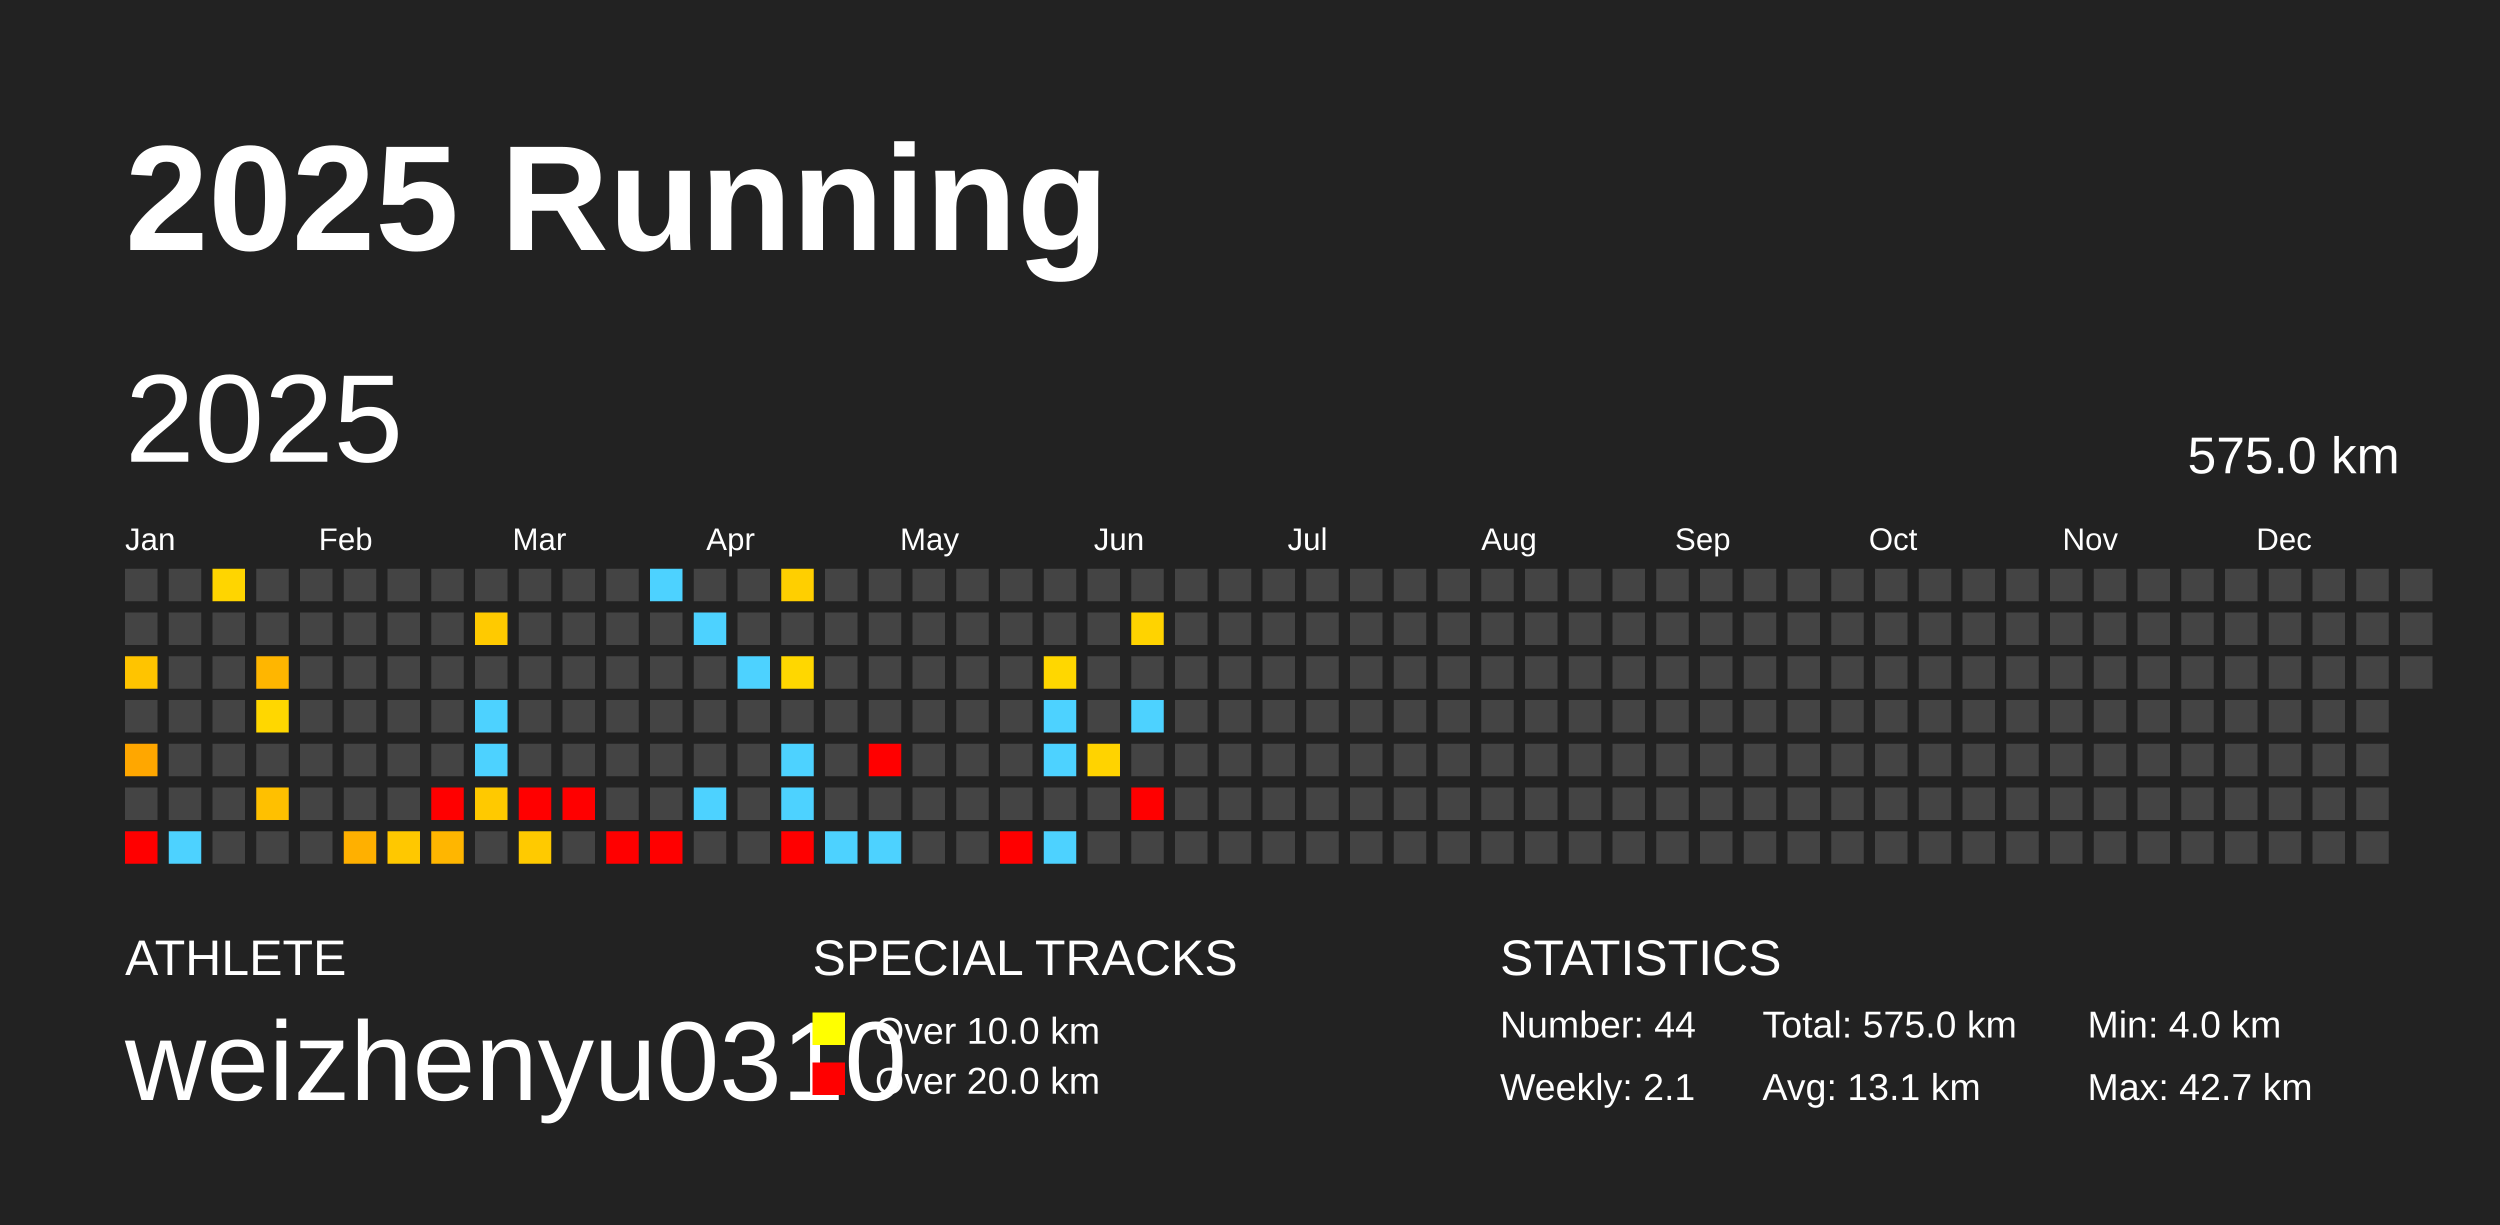
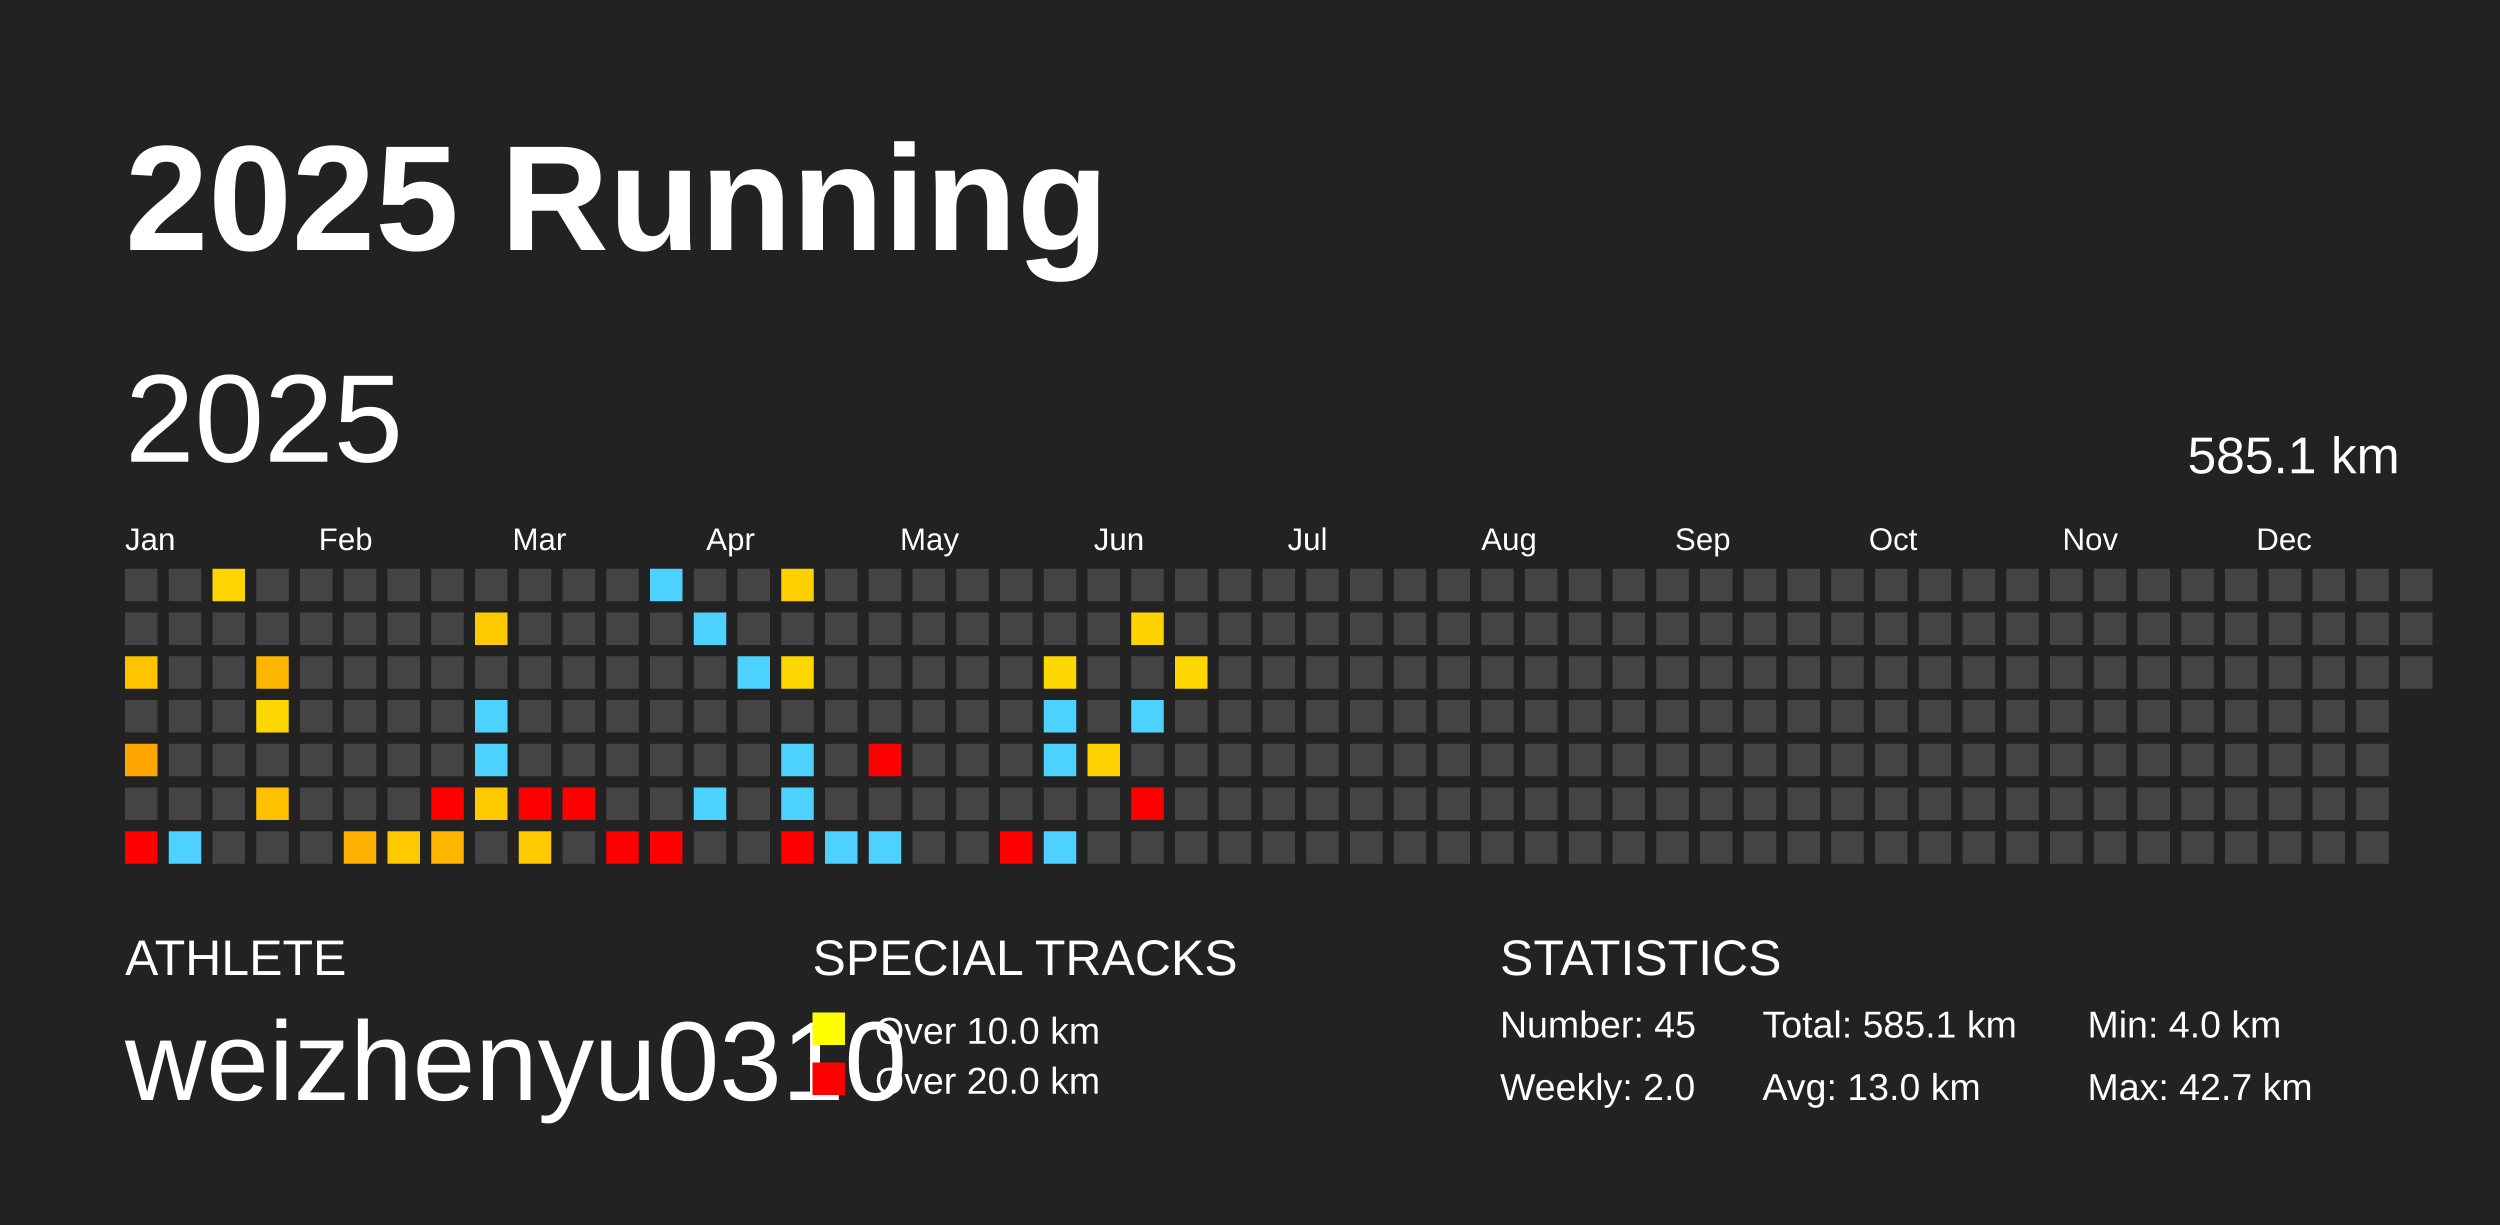
<svg xmlns="http://www.w3.org/2000/svg" baseProfile="full" height="98mm" version="1.1" viewBox="0,0,200,98" width="200mm">
  <defs />
  <rect fill="#222222" height="98" width="200" x="0" y="0" />
  <text fill="#FFFFFF" style="font-size:12px; font-family:Arial; font-weight:bold;" x="10" y="20">2025 Running</text>
  <text fill="#FFFFFF" style="font-size:4px; font-family:Arial" x="10" y="78">ATHLETE</text>
  <text fill="#FFFFFF" style="font-size:9px; font-family:Arial" x="10" y="88">weizhenyu0310</text>
  <text fill="#FFFFFF" style="font-size:4px; font-family:Arial" x="65" y="78">SPECIAL TRACKS</text>
  <rect fill="yellow" height="2.6" width="2.6" x="65" y="81" />
  <text fill="#FFFFFF" style="font-size:3px; font-family:Arial" x="70" y="83.5">Over 10.0 km</text>
  <rect fill="red" height="2.6" width="2.6" x="65" y="85" />
  <text fill="#FFFFFF" style="font-size:3px; font-family:Arial" x="70" y="87.5">Over 20.0 km</text>
  <text fill="#FFFFFF" style="font-size:4px; font-family:Arial" x="120" y="78">STATISTICS</text>
-   <text fill="#FFFFFF" style="font-size:3px; font-family:Arial" x="120" y="83">Number: 44</text>
-   <text fill="#FFFFFF" style="font-size:3px; font-family:Arial" x="120" y="88">Weekly: 2.1</text>
-   <text fill="#FFFFFF" style="font-size:3px; font-family:Arial" x="141" y="83">Total: 575.0 km</text>
-   <text fill="#FFFFFF" style="font-size:3px; font-family:Arial" x="141" y="88">Avg: 13.1 km</text>
+   <text fill="#FFFFFF" style="font-size:3px; font-family:Arial" x="120" y="83">Number: 45</text>
+   <text fill="#FFFFFF" style="font-size:3px; font-family:Arial" x="120" y="88">Weekly: 2.0</text>
+   <text fill="#FFFFFF" style="font-size:3px; font-family:Arial" x="141" y="83">Total: 585.1 km</text>
+   <text fill="#FFFFFF" style="font-size:3px; font-family:Arial" x="141" y="88">Avg: 13.0 km</text>
  <text fill="#FFFFFF" style="font-size:3px; font-family:Arial" x="167" y="83">Min: 4.0 km</text>
  <text fill="#FFFFFF" style="font-size:3px; font-family:Arial" x="167" y="88">Max: 42.7 km</text>
  <text dominant-baseline="hanging" fill="#FFFFFF" style="font-size:10.0px; font-family:Arial;" x="10" y="30">2025</text>
-   <text dominant-baseline="hanging" fill="#FFFFFF" style="font-size:4.125px; font-family:Arial;" x="175" y="35">575.0 km</text>
+   <text dominant-baseline="hanging" fill="#FFFFFF" style="font-size:4.125px; font-family:Arial;" x="175" y="35">585.1 km</text>
  <text fill="#FFFFFF" style="font-size:2.5px; font-family:Arial" x="10.0" y="44">Jan</text>
  <text fill="#FFFFFF" style="font-size:2.5px; font-family:Arial" x="25.5" y="44">Feb</text>
  <text fill="#FFFFFF" style="font-size:2.5px; font-family:Arial" x="41.0" y="44">Mar</text>
  <text fill="#FFFFFF" style="font-size:2.5px; font-family:Arial" x="56.5" y="44">Apr</text>
  <text fill="#FFFFFF" style="font-size:2.5px; font-family:Arial" x="72.0" y="44">May</text>
  <text fill="#FFFFFF" style="font-size:2.5px; font-family:Arial" x="87.5" y="44">Jun</text>
  <text fill="#FFFFFF" style="font-size:2.5px; font-family:Arial" x="103.0" y="44">Jul</text>
  <text fill="#FFFFFF" style="font-size:2.5px; font-family:Arial" x="118.5" y="44">Aug</text>
  <text fill="#FFFFFF" style="font-size:2.5px; font-family:Arial" x="134.0" y="44">Sep</text>
  <text fill="#FFFFFF" style="font-size:2.5px; font-family:Arial" x="149.5" y="44">Oct</text>
  <text fill="#FFFFFF" style="font-size:2.5px; font-family:Arial" x="165.0" y="44">Nov</text>
  <text fill="#FFFFFF" style="font-size:2.5px; font-family:Arial" x="180.5" y="44">Dec</text>
  <rect fill="#444444" height="2.6" width="2.6" x="10.0" y="45.5" />
  <rect fill="#444444" height="2.6" width="2.6" x="10.0" y="49.0" />
  <rect fill="#ffc400" height="2.6" width="2.6" x="10.0" y="52.5" />
  <rect fill="#444444" height="2.6" width="2.6" x="10.0" y="56.0" />
  <rect fill="#ffa700" height="2.6" width="2.6" x="10.0" y="59.5" />
  <rect fill="#444444" height="2.6" width="2.6" x="10.0" y="63.0" />
  <rect fill="red" height="2.6" width="2.6" x="10.0" y="66.5" />
  <rect fill="#444444" height="2.6" width="2.6" x="13.5" y="45.5" />
  <rect fill="#444444" height="2.6" width="2.6" x="13.5" y="49.0" />
  <rect fill="#444444" height="2.6" width="2.6" x="13.5" y="52.5" />
  <rect fill="#444444" height="2.6" width="2.6" x="13.5" y="56.0" />
  <rect fill="#444444" height="2.6" width="2.6" x="13.5" y="59.5" />
  <rect fill="#444444" height="2.6" width="2.6" x="13.5" y="63.0" />
  <rect fill="#4dd2ff" height="2.6" width="2.6" x="13.5" y="66.5" />
  <rect fill="#ffd500" height="2.6" width="2.6" x="17.0" y="45.5" />
  <rect fill="#444444" height="2.6" width="2.6" x="17.0" y="49.0" />
  <rect fill="#444444" height="2.6" width="2.6" x="17.0" y="52.5" />
  <rect fill="#444444" height="2.6" width="2.6" x="17.0" y="56.0" />
  <rect fill="#444444" height="2.6" width="2.6" x="17.0" y="59.5" />
  <rect fill="#444444" height="2.6" width="2.6" x="17.0" y="63.0" />
  <rect fill="#444444" height="2.6" width="2.6" x="17.0" y="66.5" />
  <rect fill="#444444" height="2.6" width="2.6" x="20.5" y="45.5" />
  <rect fill="#444444" height="2.6" width="2.6" x="20.5" y="49.0" />
  <rect fill="#ffb600" height="2.6" width="2.6" x="20.5" y="52.5" />
  <rect fill="#ffd700" height="2.6" width="2.6" x="20.5" y="56.0" />
  <rect fill="#444444" height="2.6" width="2.6" x="20.5" y="59.5" />
  <rect fill="#ffc000" height="2.6" width="2.6" x="20.5" y="63.0" />
  <rect fill="#444444" height="2.6" width="2.6" x="20.5" y="66.5" />
  <rect fill="#444444" height="2.6" width="2.6" x="24.0" y="45.5" />
  <rect fill="#444444" height="2.6" width="2.6" x="24.0" y="49.0" />
  <rect fill="#444444" height="2.6" width="2.6" x="24.0" y="52.5" />
  <rect fill="#444444" height="2.6" width="2.6" x="24.0" y="56.0" />
  <rect fill="#444444" height="2.6" width="2.6" x="24.0" y="59.5" />
  <rect fill="#444444" height="2.6" width="2.6" x="24.0" y="63.0" />
  <rect fill="#444444" height="2.6" width="2.6" x="24.0" y="66.5" />
  <rect fill="#444444" height="2.6" width="2.6" x="27.5" y="45.5" />
  <rect fill="#444444" height="2.6" width="2.6" x="27.5" y="49.0" />
  <rect fill="#444444" height="2.6" width="2.6" x="27.5" y="52.5" />
  <rect fill="#444444" height="2.6" width="2.6" x="27.5" y="56.0" />
  <rect fill="#444444" height="2.6" width="2.6" x="27.5" y="59.5" />
  <rect fill="#444444" height="2.6" width="2.6" x="27.5" y="63.0" />
  <rect fill="#ffb000" height="2.6" width="2.6" x="27.5" y="66.5" />
  <rect fill="#444444" height="2.6" width="2.6" x="31.0" y="45.5" />
  <rect fill="#444444" height="2.6" width="2.6" x="31.0" y="49.0" />
  <rect fill="#444444" height="2.6" width="2.6" x="31.0" y="52.5" />
  <rect fill="#444444" height="2.6" width="2.6" x="31.0" y="56.0" />
  <rect fill="#444444" height="2.6" width="2.6" x="31.0" y="59.5" />
  <rect fill="#444444" height="2.6" width="2.6" x="31.0" y="63.0" />
  <rect fill="#ffc800" height="2.6" width="2.6" x="31.0" y="66.5" />
  <rect fill="#444444" height="2.6" width="2.6" x="34.5" y="45.5" />
  <rect fill="#444444" height="2.6" width="2.6" x="34.5" y="49.0" />
  <rect fill="#444444" height="2.6" width="2.6" x="34.5" y="52.5" />
  <rect fill="#444444" height="2.6" width="2.6" x="34.5" y="56.0" />
  <rect fill="#444444" height="2.6" width="2.6" x="34.5" y="59.5" />
  <rect fill="red" height="2.6" width="2.6" x="34.5" y="63.0" />
  <rect fill="#ffb600" height="2.6" width="2.6" x="34.5" y="66.5" />
  <rect fill="#444444" height="2.6" width="2.6" x="38.0" y="45.5" />
  <rect fill="#ffca00" height="2.6" width="2.6" x="38.0" y="49.0" />
  <rect fill="#444444" height="2.6" width="2.6" x="38.0" y="52.5" />
  <rect fill="#4dd2ff" height="2.6" width="2.6" x="38.0" y="56.0" />
  <rect fill="#4dd2ff" height="2.6" width="2.6" x="38.0" y="59.5" />
  <rect fill="#ffc900" height="2.6" width="2.6" x="38.0" y="63.0" />
  <rect fill="#444444" height="2.6" width="2.6" x="38.0" y="66.5" />
  <rect fill="#444444" height="2.6" width="2.6" x="41.5" y="45.5" />
  <rect fill="#444444" height="2.6" width="2.6" x="41.5" y="49.0" />
  <rect fill="#444444" height="2.6" width="2.6" x="41.5" y="52.5" />
  <rect fill="#444444" height="2.6" width="2.6" x="41.5" y="56.0" />
  <rect fill="#444444" height="2.6" width="2.6" x="41.5" y="59.5" />
  <rect fill="red" height="2.6" width="2.6" x="41.5" y="63.0" />
  <rect fill="#ffca00" height="2.6" width="2.6" x="41.5" y="66.5" />
  <rect fill="#444444" height="2.6" width="2.6" x="45.0" y="45.5" />
  <rect fill="#444444" height="2.6" width="2.6" x="45.0" y="49.0" />
  <rect fill="#444444" height="2.6" width="2.6" x="45.0" y="52.5" />
  <rect fill="#444444" height="2.6" width="2.6" x="45.0" y="56.0" />
  <rect fill="#444444" height="2.6" width="2.6" x="45.0" y="59.5" />
  <rect fill="red" height="2.6" width="2.6" x="45.0" y="63.0" />
  <rect fill="#444444" height="2.6" width="2.6" x="45.0" y="66.5" />
  <rect fill="#444444" height="2.6" width="2.6" x="48.5" y="45.5" />
  <rect fill="#444444" height="2.6" width="2.6" x="48.5" y="49.0" />
  <rect fill="#444444" height="2.6" width="2.6" x="48.5" y="52.5" />
  <rect fill="#444444" height="2.6" width="2.6" x="48.5" y="56.0" />
  <rect fill="#444444" height="2.6" width="2.6" x="48.5" y="59.5" />
  <rect fill="#444444" height="2.6" width="2.6" x="48.5" y="63.0" />
  <rect fill="red" height="2.6" width="2.6" x="48.5" y="66.5" />
  <rect fill="#4dd2ff" height="2.6" width="2.6" x="52.0" y="45.5" />
  <rect fill="#444444" height="2.6" width="2.6" x="52.0" y="49.0" />
  <rect fill="#444444" height="2.6" width="2.6" x="52.0" y="52.5" />
  <rect fill="#444444" height="2.6" width="2.6" x="52.0" y="56.0" />
  <rect fill="#444444" height="2.6" width="2.6" x="52.0" y="59.5" />
  <rect fill="#444444" height="2.6" width="2.6" x="52.0" y="63.0" />
  <rect fill="red" height="2.6" width="2.6" x="52.0" y="66.5" />
  <rect fill="#444444" height="2.6" width="2.6" x="55.5" y="45.5" />
  <rect fill="#4dd2ff" height="2.6" width="2.6" x="55.5" y="49.0" />
  <rect fill="#444444" height="2.6" width="2.6" x="55.5" y="52.5" />
  <rect fill="#444444" height="2.6" width="2.6" x="55.5" y="56.0" />
  <rect fill="#444444" height="2.6" width="2.6" x="55.5" y="59.5" />
  <rect fill="#4dd2ff" height="2.6" width="2.6" x="55.5" y="63.0" />
  <rect fill="#444444" height="2.6" width="2.6" x="55.5" y="66.5" />
  <rect fill="#444444" height="2.6" width="2.6" x="59.0" y="45.5" />
  <rect fill="#444444" height="2.6" width="2.6" x="59.0" y="49.0" />
  <rect fill="#4dd2ff" height="2.6" width="2.6" x="59.0" y="52.5" />
  <rect fill="#444444" height="2.6" width="2.6" x="59.0" y="56.0" />
  <rect fill="#444444" height="2.6" width="2.6" x="59.0" y="59.5" />
  <rect fill="#444444" height="2.6" width="2.6" x="59.0" y="63.0" />
  <rect fill="#444444" height="2.6" width="2.6" x="59.0" y="66.5" />
  <rect fill="#ffcf00" height="2.6" width="2.6" x="62.5" y="45.5" />
  <rect fill="#444444" height="2.6" width="2.6" x="62.5" y="49.0" />
  <rect fill="#ffd700" height="2.6" width="2.6" x="62.5" y="52.5" />
  <rect fill="#444444" height="2.6" width="2.6" x="62.5" y="56.0" />
  <rect fill="#4dd2ff" height="2.6" width="2.6" x="62.5" y="59.5" />
  <rect fill="#4dd2ff" height="2.6" width="2.6" x="62.5" y="63.0" />
  <rect fill="red" height="2.6" width="2.6" x="62.5" y="66.5" />
  <rect fill="#444444" height="2.6" width="2.6" x="66.0" y="45.5" />
  <rect fill="#444444" height="2.6" width="2.6" x="66.0" y="49.0" />
  <rect fill="#444444" height="2.6" width="2.6" x="66.0" y="52.5" />
  <rect fill="#444444" height="2.6" width="2.6" x="66.0" y="56.0" />
  <rect fill="#444444" height="2.6" width="2.6" x="66.0" y="59.5" />
  <rect fill="#444444" height="2.6" width="2.6" x="66.0" y="63.0" />
  <rect fill="#4dd2ff" height="2.6" width="2.6" x="66.0" y="66.5" />
  <rect fill="#444444" height="2.6" width="2.6" x="69.5" y="45.5" />
  <rect fill="#444444" height="2.6" width="2.6" x="69.5" y="49.0" />
  <rect fill="#444444" height="2.6" width="2.6" x="69.5" y="52.5" />
  <rect fill="#444444" height="2.6" width="2.6" x="69.5" y="56.0" />
  <rect fill="red" height="2.6" width="2.6" x="69.5" y="59.5" />
  <rect fill="#444444" height="2.6" width="2.6" x="69.5" y="63.0" />
  <rect fill="#4dd2ff" height="2.6" width="2.6" x="69.5" y="66.5" />
  <rect fill="#444444" height="2.6" width="2.6" x="73.0" y="45.5" />
  <rect fill="#444444" height="2.6" width="2.6" x="73.0" y="49.0" />
  <rect fill="#444444" height="2.6" width="2.6" x="73.0" y="52.5" />
  <rect fill="#444444" height="2.6" width="2.6" x="73.0" y="56.0" />
  <rect fill="#444444" height="2.6" width="2.6" x="73.0" y="59.5" />
  <rect fill="#444444" height="2.6" width="2.6" x="73.0" y="63.0" />
  <rect fill="#444444" height="2.6" width="2.6" x="73.0" y="66.5" />
  <rect fill="#444444" height="2.6" width="2.6" x="76.5" y="45.5" />
  <rect fill="#444444" height="2.6" width="2.6" x="76.5" y="49.0" />
  <rect fill="#444444" height="2.6" width="2.6" x="76.5" y="52.5" />
  <rect fill="#444444" height="2.6" width="2.6" x="76.5" y="56.0" />
  <rect fill="#444444" height="2.6" width="2.6" x="76.5" y="59.5" />
  <rect fill="#444444" height="2.6" width="2.6" x="76.5" y="63.0" />
  <rect fill="#444444" height="2.6" width="2.6" x="76.5" y="66.5" />
  <rect fill="#444444" height="2.6" width="2.6" x="80.0" y="45.5" />
  <rect fill="#444444" height="2.6" width="2.6" x="80.0" y="49.0" />
  <rect fill="#444444" height="2.6" width="2.6" x="80.0" y="52.5" />
  <rect fill="#444444" height="2.6" width="2.6" x="80.0" y="56.0" />
  <rect fill="#444444" height="2.6" width="2.6" x="80.0" y="59.5" />
  <rect fill="#444444" height="2.6" width="2.6" x="80.0" y="63.0" />
  <rect fill="red" height="2.6" width="2.6" x="80.0" y="66.5" />
  <rect fill="#444444" height="2.6" width="2.6" x="83.5" y="45.5" />
  <rect fill="#444444" height="2.6" width="2.6" x="83.5" y="49.0" />
  <rect fill="#ffd700" height="2.6" width="2.6" x="83.5" y="52.5" />
  <rect fill="#4dd2ff" height="2.6" width="2.6" x="83.5" y="56.0" />
  <rect fill="#4dd2ff" height="2.6" width="2.6" x="83.5" y="59.5" />
  <rect fill="#444444" height="2.6" width="2.6" x="83.5" y="63.0" />
  <rect fill="#4dd2ff" height="2.6" width="2.6" x="83.5" y="66.5" />
  <rect fill="#444444" height="2.6" width="2.6" x="87.0" y="45.5" />
  <rect fill="#444444" height="2.6" width="2.6" x="87.0" y="49.0" />
  <rect fill="#444444" height="2.6" width="2.6" x="87.0" y="52.5" />
  <rect fill="#444444" height="2.6" width="2.6" x="87.0" y="56.0" />
  <rect fill="#ffd300" height="2.6" width="2.6" x="87.0" y="59.5" />
  <rect fill="#444444" height="2.6" width="2.6" x="87.0" y="63.0" />
  <rect fill="#444444" height="2.6" width="2.6" x="87.0" y="66.5" />
  <rect fill="#444444" height="2.6" width="2.6" x="90.5" y="45.5" />
  <rect fill="#ffd300" height="2.6" width="2.6" x="90.5" y="49.0" />
  <rect fill="#444444" height="2.6" width="2.6" x="90.5" y="52.5" />
  <rect fill="#4dd2ff" height="2.6" width="2.6" x="90.5" y="56.0" />
  <rect fill="#444444" height="2.6" width="2.6" x="90.5" y="59.5" />
  <rect fill="red" height="2.6" width="2.6" x="90.5" y="63.0" />
  <rect fill="#444444" height="2.6" width="2.6" x="90.5" y="66.5" />
  <rect fill="#444444" height="2.6" width="2.6" x="94.0" y="45.5" />
  <rect fill="#444444" height="2.6" width="2.6" x="94.0" y="49.0" />
-   <rect fill="#444444" height="2.6" width="2.6" x="94.0" y="52.5" />
+   <rect fill="#ffd700" height="2.6" width="2.6" x="94.0" y="52.5" />
  <rect fill="#444444" height="2.6" width="2.6" x="94.0" y="56.0" />
  <rect fill="#444444" height="2.6" width="2.6" x="94.0" y="59.5" />
  <rect fill="#444444" height="2.6" width="2.6" x="94.0" y="63.0" />
  <rect fill="#444444" height="2.6" width="2.6" x="94.0" y="66.5" />
  <rect fill="#444444" height="2.6" width="2.6" x="97.5" y="45.5" />
  <rect fill="#444444" height="2.6" width="2.6" x="97.5" y="49.0" />
  <rect fill="#444444" height="2.6" width="2.6" x="97.5" y="52.5" />
  <rect fill="#444444" height="2.6" width="2.6" x="97.5" y="56.0" />
  <rect fill="#444444" height="2.6" width="2.6" x="97.5" y="59.5" />
  <rect fill="#444444" height="2.6" width="2.6" x="97.5" y="63.0" />
  <rect fill="#444444" height="2.6" width="2.6" x="97.5" y="66.5" />
  <rect fill="#444444" height="2.6" width="2.6" x="101.0" y="45.5" />
  <rect fill="#444444" height="2.6" width="2.6" x="101.0" y="49.0" />
  <rect fill="#444444" height="2.6" width="2.6" x="101.0" y="52.5" />
  <rect fill="#444444" height="2.6" width="2.6" x="101.0" y="56.0" />
  <rect fill="#444444" height="2.6" width="2.6" x="101.0" y="59.5" />
  <rect fill="#444444" height="2.6" width="2.6" x="101.0" y="63.0" />
  <rect fill="#444444" height="2.6" width="2.6" x="101.0" y="66.5" />
  <rect fill="#444444" height="2.6" width="2.6" x="104.5" y="45.5" />
  <rect fill="#444444" height="2.6" width="2.6" x="104.5" y="49.0" />
  <rect fill="#444444" height="2.6" width="2.6" x="104.5" y="52.5" />
  <rect fill="#444444" height="2.6" width="2.6" x="104.5" y="56.0" />
  <rect fill="#444444" height="2.6" width="2.6" x="104.5" y="59.5" />
  <rect fill="#444444" height="2.6" width="2.6" x="104.5" y="63.0" />
  <rect fill="#444444" height="2.6" width="2.6" x="104.5" y="66.5" />
  <rect fill="#444444" height="2.6" width="2.6" x="108.0" y="45.5" />
  <rect fill="#444444" height="2.6" width="2.6" x="108.0" y="49.0" />
  <rect fill="#444444" height="2.6" width="2.6" x="108.0" y="52.5" />
  <rect fill="#444444" height="2.6" width="2.6" x="108.0" y="56.0" />
  <rect fill="#444444" height="2.6" width="2.6" x="108.0" y="59.5" />
  <rect fill="#444444" height="2.6" width="2.6" x="108.0" y="63.0" />
  <rect fill="#444444" height="2.6" width="2.6" x="108.0" y="66.5" />
  <rect fill="#444444" height="2.6" width="2.6" x="111.5" y="45.5" />
  <rect fill="#444444" height="2.6" width="2.6" x="111.5" y="49.0" />
  <rect fill="#444444" height="2.6" width="2.6" x="111.5" y="52.5" />
  <rect fill="#444444" height="2.6" width="2.6" x="111.5" y="56.0" />
  <rect fill="#444444" height="2.6" width="2.6" x="111.5" y="59.5" />
  <rect fill="#444444" height="2.6" width="2.6" x="111.5" y="63.0" />
  <rect fill="#444444" height="2.6" width="2.6" x="111.5" y="66.5" />
  <rect fill="#444444" height="2.6" width="2.6" x="115.0" y="45.5" />
  <rect fill="#444444" height="2.6" width="2.6" x="115.0" y="49.0" />
  <rect fill="#444444" height="2.6" width="2.6" x="115.0" y="52.5" />
  <rect fill="#444444" height="2.6" width="2.6" x="115.0" y="56.0" />
  <rect fill="#444444" height="2.6" width="2.6" x="115.0" y="59.5" />
  <rect fill="#444444" height="2.6" width="2.6" x="115.0" y="63.0" />
  <rect fill="#444444" height="2.6" width="2.6" x="115.0" y="66.5" />
  <rect fill="#444444" height="2.6" width="2.6" x="118.5" y="45.5" />
  <rect fill="#444444" height="2.6" width="2.6" x="118.5" y="49.0" />
  <rect fill="#444444" height="2.6" width="2.6" x="118.5" y="52.5" />
  <rect fill="#444444" height="2.6" width="2.6" x="118.5" y="56.0" />
  <rect fill="#444444" height="2.6" width="2.6" x="118.5" y="59.5" />
  <rect fill="#444444" height="2.6" width="2.6" x="118.5" y="63.0" />
  <rect fill="#444444" height="2.6" width="2.6" x="118.5" y="66.5" />
  <rect fill="#444444" height="2.6" width="2.6" x="122.0" y="45.5" />
  <rect fill="#444444" height="2.6" width="2.6" x="122.0" y="49.0" />
  <rect fill="#444444" height="2.6" width="2.6" x="122.0" y="52.5" />
  <rect fill="#444444" height="2.6" width="2.6" x="122.0" y="56.0" />
  <rect fill="#444444" height="2.6" width="2.6" x="122.0" y="59.5" />
  <rect fill="#444444" height="2.6" width="2.6" x="122.0" y="63.0" />
  <rect fill="#444444" height="2.6" width="2.6" x="122.0" y="66.5" />
  <rect fill="#444444" height="2.6" width="2.6" x="125.5" y="45.5" />
  <rect fill="#444444" height="2.6" width="2.6" x="125.5" y="49.0" />
  <rect fill="#444444" height="2.6" width="2.6" x="125.5" y="52.5" />
  <rect fill="#444444" height="2.6" width="2.6" x="125.5" y="56.0" />
  <rect fill="#444444" height="2.6" width="2.6" x="125.5" y="59.5" />
  <rect fill="#444444" height="2.6" width="2.6" x="125.5" y="63.0" />
  <rect fill="#444444" height="2.6" width="2.6" x="125.5" y="66.5" />
  <rect fill="#444444" height="2.6" width="2.6" x="129.0" y="45.5" />
  <rect fill="#444444" height="2.6" width="2.6" x="129.0" y="49.0" />
  <rect fill="#444444" height="2.6" width="2.6" x="129.0" y="52.5" />
  <rect fill="#444444" height="2.6" width="2.6" x="129.0" y="56.0" />
  <rect fill="#444444" height="2.6" width="2.6" x="129.0" y="59.5" />
  <rect fill="#444444" height="2.6" width="2.6" x="129.0" y="63.0" />
  <rect fill="#444444" height="2.6" width="2.6" x="129.0" y="66.5" />
  <rect fill="#444444" height="2.6" width="2.6" x="132.5" y="45.5" />
  <rect fill="#444444" height="2.6" width="2.6" x="132.5" y="49.0" />
  <rect fill="#444444" height="2.6" width="2.6" x="132.5" y="52.5" />
  <rect fill="#444444" height="2.6" width="2.6" x="132.5" y="56.0" />
  <rect fill="#444444" height="2.6" width="2.6" x="132.5" y="59.5" />
  <rect fill="#444444" height="2.6" width="2.6" x="132.5" y="63.0" />
  <rect fill="#444444" height="2.6" width="2.6" x="132.5" y="66.5" />
  <rect fill="#444444" height="2.6" width="2.6" x="136.0" y="45.5" />
  <rect fill="#444444" height="2.6" width="2.6" x="136.0" y="49.0" />
  <rect fill="#444444" height="2.6" width="2.6" x="136.0" y="52.5" />
  <rect fill="#444444" height="2.6" width="2.6" x="136.0" y="56.0" />
  <rect fill="#444444" height="2.6" width="2.6" x="136.0" y="59.5" />
  <rect fill="#444444" height="2.6" width="2.6" x="136.0" y="63.0" />
  <rect fill="#444444" height="2.6" width="2.6" x="136.0" y="66.5" />
  <rect fill="#444444" height="2.6" width="2.6" x="139.5" y="45.5" />
  <rect fill="#444444" height="2.6" width="2.6" x="139.5" y="49.0" />
  <rect fill="#444444" height="2.6" width="2.6" x="139.5" y="52.5" />
  <rect fill="#444444" height="2.6" width="2.6" x="139.5" y="56.0" />
  <rect fill="#444444" height="2.6" width="2.6" x="139.5" y="59.5" />
  <rect fill="#444444" height="2.6" width="2.6" x="139.5" y="63.0" />
  <rect fill="#444444" height="2.6" width="2.6" x="139.5" y="66.5" />
  <rect fill="#444444" height="2.6" width="2.6" x="143.0" y="45.5" />
  <rect fill="#444444" height="2.6" width="2.6" x="143.0" y="49.0" />
  <rect fill="#444444" height="2.6" width="2.6" x="143.0" y="52.5" />
  <rect fill="#444444" height="2.6" width="2.6" x="143.0" y="56.0" />
  <rect fill="#444444" height="2.6" width="2.6" x="143.0" y="59.5" />
  <rect fill="#444444" height="2.6" width="2.6" x="143.0" y="63.0" />
  <rect fill="#444444" height="2.6" width="2.6" x="143.0" y="66.5" />
  <rect fill="#444444" height="2.6" width="2.6" x="146.5" y="45.5" />
  <rect fill="#444444" height="2.6" width="2.6" x="146.5" y="49.0" />
  <rect fill="#444444" height="2.6" width="2.6" x="146.5" y="52.5" />
  <rect fill="#444444" height="2.6" width="2.6" x="146.5" y="56.0" />
  <rect fill="#444444" height="2.6" width="2.6" x="146.5" y="59.5" />
  <rect fill="#444444" height="2.6" width="2.6" x="146.5" y="63.0" />
  <rect fill="#444444" height="2.6" width="2.6" x="146.5" y="66.5" />
  <rect fill="#444444" height="2.6" width="2.6" x="150.0" y="45.5" />
  <rect fill="#444444" height="2.6" width="2.6" x="150.0" y="49.0" />
  <rect fill="#444444" height="2.6" width="2.6" x="150.0" y="52.5" />
  <rect fill="#444444" height="2.6" width="2.6" x="150.0" y="56.0" />
  <rect fill="#444444" height="2.6" width="2.6" x="150.0" y="59.5" />
  <rect fill="#444444" height="2.6" width="2.6" x="150.0" y="63.0" />
  <rect fill="#444444" height="2.6" width="2.6" x="150.0" y="66.5" />
  <rect fill="#444444" height="2.6" width="2.6" x="153.5" y="45.5" />
  <rect fill="#444444" height="2.6" width="2.6" x="153.5" y="49.0" />
  <rect fill="#444444" height="2.6" width="2.6" x="153.5" y="52.5" />
  <rect fill="#444444" height="2.6" width="2.6" x="153.5" y="56.0" />
  <rect fill="#444444" height="2.6" width="2.6" x="153.5" y="59.5" />
  <rect fill="#444444" height="2.6" width="2.6" x="153.5" y="63.0" />
  <rect fill="#444444" height="2.6" width="2.6" x="153.5" y="66.5" />
  <rect fill="#444444" height="2.6" width="2.6" x="157.0" y="45.5" />
  <rect fill="#444444" height="2.6" width="2.6" x="157.0" y="49.0" />
  <rect fill="#444444" height="2.6" width="2.6" x="157.0" y="52.5" />
  <rect fill="#444444" height="2.6" width="2.6" x="157.0" y="56.0" />
  <rect fill="#444444" height="2.6" width="2.6" x="157.0" y="59.5" />
  <rect fill="#444444" height="2.6" width="2.6" x="157.0" y="63.0" />
  <rect fill="#444444" height="2.6" width="2.6" x="157.0" y="66.5" />
  <rect fill="#444444" height="2.6" width="2.6" x="160.5" y="45.5" />
  <rect fill="#444444" height="2.6" width="2.6" x="160.5" y="49.0" />
  <rect fill="#444444" height="2.6" width="2.6" x="160.5" y="52.5" />
  <rect fill="#444444" height="2.6" width="2.6" x="160.5" y="56.0" />
  <rect fill="#444444" height="2.6" width="2.6" x="160.5" y="59.5" />
  <rect fill="#444444" height="2.6" width="2.6" x="160.5" y="63.0" />
  <rect fill="#444444" height="2.6" width="2.6" x="160.5" y="66.5" />
  <rect fill="#444444" height="2.6" width="2.6" x="164.0" y="45.5" />
  <rect fill="#444444" height="2.6" width="2.6" x="164.0" y="49.0" />
  <rect fill="#444444" height="2.6" width="2.6" x="164.0" y="52.5" />
  <rect fill="#444444" height="2.6" width="2.6" x="164.0" y="56.0" />
  <rect fill="#444444" height="2.6" width="2.6" x="164.0" y="59.5" />
  <rect fill="#444444" height="2.6" width="2.6" x="164.0" y="63.0" />
  <rect fill="#444444" height="2.6" width="2.6" x="164.0" y="66.5" />
  <rect fill="#444444" height="2.6" width="2.6" x="167.5" y="45.5" />
  <rect fill="#444444" height="2.6" width="2.6" x="167.5" y="49.0" />
  <rect fill="#444444" height="2.6" width="2.6" x="167.5" y="52.5" />
  <rect fill="#444444" height="2.6" width="2.6" x="167.5" y="56.0" />
  <rect fill="#444444" height="2.6" width="2.6" x="167.5" y="59.5" />
  <rect fill="#444444" height="2.6" width="2.6" x="167.5" y="63.0" />
  <rect fill="#444444" height="2.6" width="2.6" x="167.5" y="66.5" />
  <rect fill="#444444" height="2.6" width="2.6" x="171.0" y="45.5" />
  <rect fill="#444444" height="2.6" width="2.6" x="171.0" y="49.0" />
  <rect fill="#444444" height="2.6" width="2.6" x="171.0" y="52.5" />
  <rect fill="#444444" height="2.6" width="2.6" x="171.0" y="56.0" />
  <rect fill="#444444" height="2.6" width="2.6" x="171.0" y="59.5" />
  <rect fill="#444444" height="2.6" width="2.6" x="171.0" y="63.0" />
  <rect fill="#444444" height="2.6" width="2.6" x="171.0" y="66.5" />
  <rect fill="#444444" height="2.6" width="2.6" x="174.5" y="45.5" />
  <rect fill="#444444" height="2.6" width="2.6" x="174.5" y="49.0" />
  <rect fill="#444444" height="2.6" width="2.6" x="174.5" y="52.5" />
  <rect fill="#444444" height="2.6" width="2.6" x="174.5" y="56.0" />
  <rect fill="#444444" height="2.6" width="2.6" x="174.5" y="59.5" />
  <rect fill="#444444" height="2.6" width="2.6" x="174.5" y="63.0" />
  <rect fill="#444444" height="2.6" width="2.6" x="174.5" y="66.5" />
  <rect fill="#444444" height="2.6" width="2.6" x="178.0" y="45.5" />
  <rect fill="#444444" height="2.6" width="2.6" x="178.0" y="49.0" />
  <rect fill="#444444" height="2.6" width="2.6" x="178.0" y="52.5" />
  <rect fill="#444444" height="2.6" width="2.6" x="178.0" y="56.0" />
  <rect fill="#444444" height="2.6" width="2.6" x="178.0" y="59.5" />
  <rect fill="#444444" height="2.6" width="2.6" x="178.0" y="63.0" />
  <rect fill="#444444" height="2.6" width="2.6" x="178.0" y="66.5" />
  <rect fill="#444444" height="2.6" width="2.6" x="181.5" y="45.5" />
  <rect fill="#444444" height="2.6" width="2.6" x="181.5" y="49.0" />
  <rect fill="#444444" height="2.6" width="2.6" x="181.5" y="52.5" />
  <rect fill="#444444" height="2.6" width="2.6" x="181.5" y="56.0" />
  <rect fill="#444444" height="2.6" width="2.6" x="181.5" y="59.5" />
  <rect fill="#444444" height="2.6" width="2.6" x="181.5" y="63.0" />
  <rect fill="#444444" height="2.6" width="2.6" x="181.5" y="66.5" />
  <rect fill="#444444" height="2.6" width="2.6" x="185.0" y="45.5" />
  <rect fill="#444444" height="2.6" width="2.6" x="185.0" y="49.0" />
  <rect fill="#444444" height="2.6" width="2.6" x="185.0" y="52.5" />
  <rect fill="#444444" height="2.6" width="2.6" x="185.0" y="56.0" />
  <rect fill="#444444" height="2.6" width="2.6" x="185.0" y="59.5" />
  <rect fill="#444444" height="2.6" width="2.6" x="185.0" y="63.0" />
  <rect fill="#444444" height="2.6" width="2.6" x="185.0" y="66.5" />
  <rect fill="#444444" height="2.6" width="2.6" x="188.5" y="45.5" />
  <rect fill="#444444" height="2.6" width="2.6" x="188.5" y="49.0" />
  <rect fill="#444444" height="2.6" width="2.6" x="188.5" y="52.5" />
  <rect fill="#444444" height="2.6" width="2.6" x="188.5" y="56.0" />
  <rect fill="#444444" height="2.6" width="2.6" x="188.5" y="59.5" />
  <rect fill="#444444" height="2.6" width="2.6" x="188.5" y="63.0" />
  <rect fill="#444444" height="2.6" width="2.6" x="188.5" y="66.5" />
  <rect fill="#444444" height="2.6" width="2.6" x="192.0" y="45.5" />
  <rect fill="#444444" height="2.6" width="2.6" x="192.0" y="49.0" />
  <rect fill="#444444" height="2.6" width="2.6" x="192.0" y="52.5" />
</svg>
